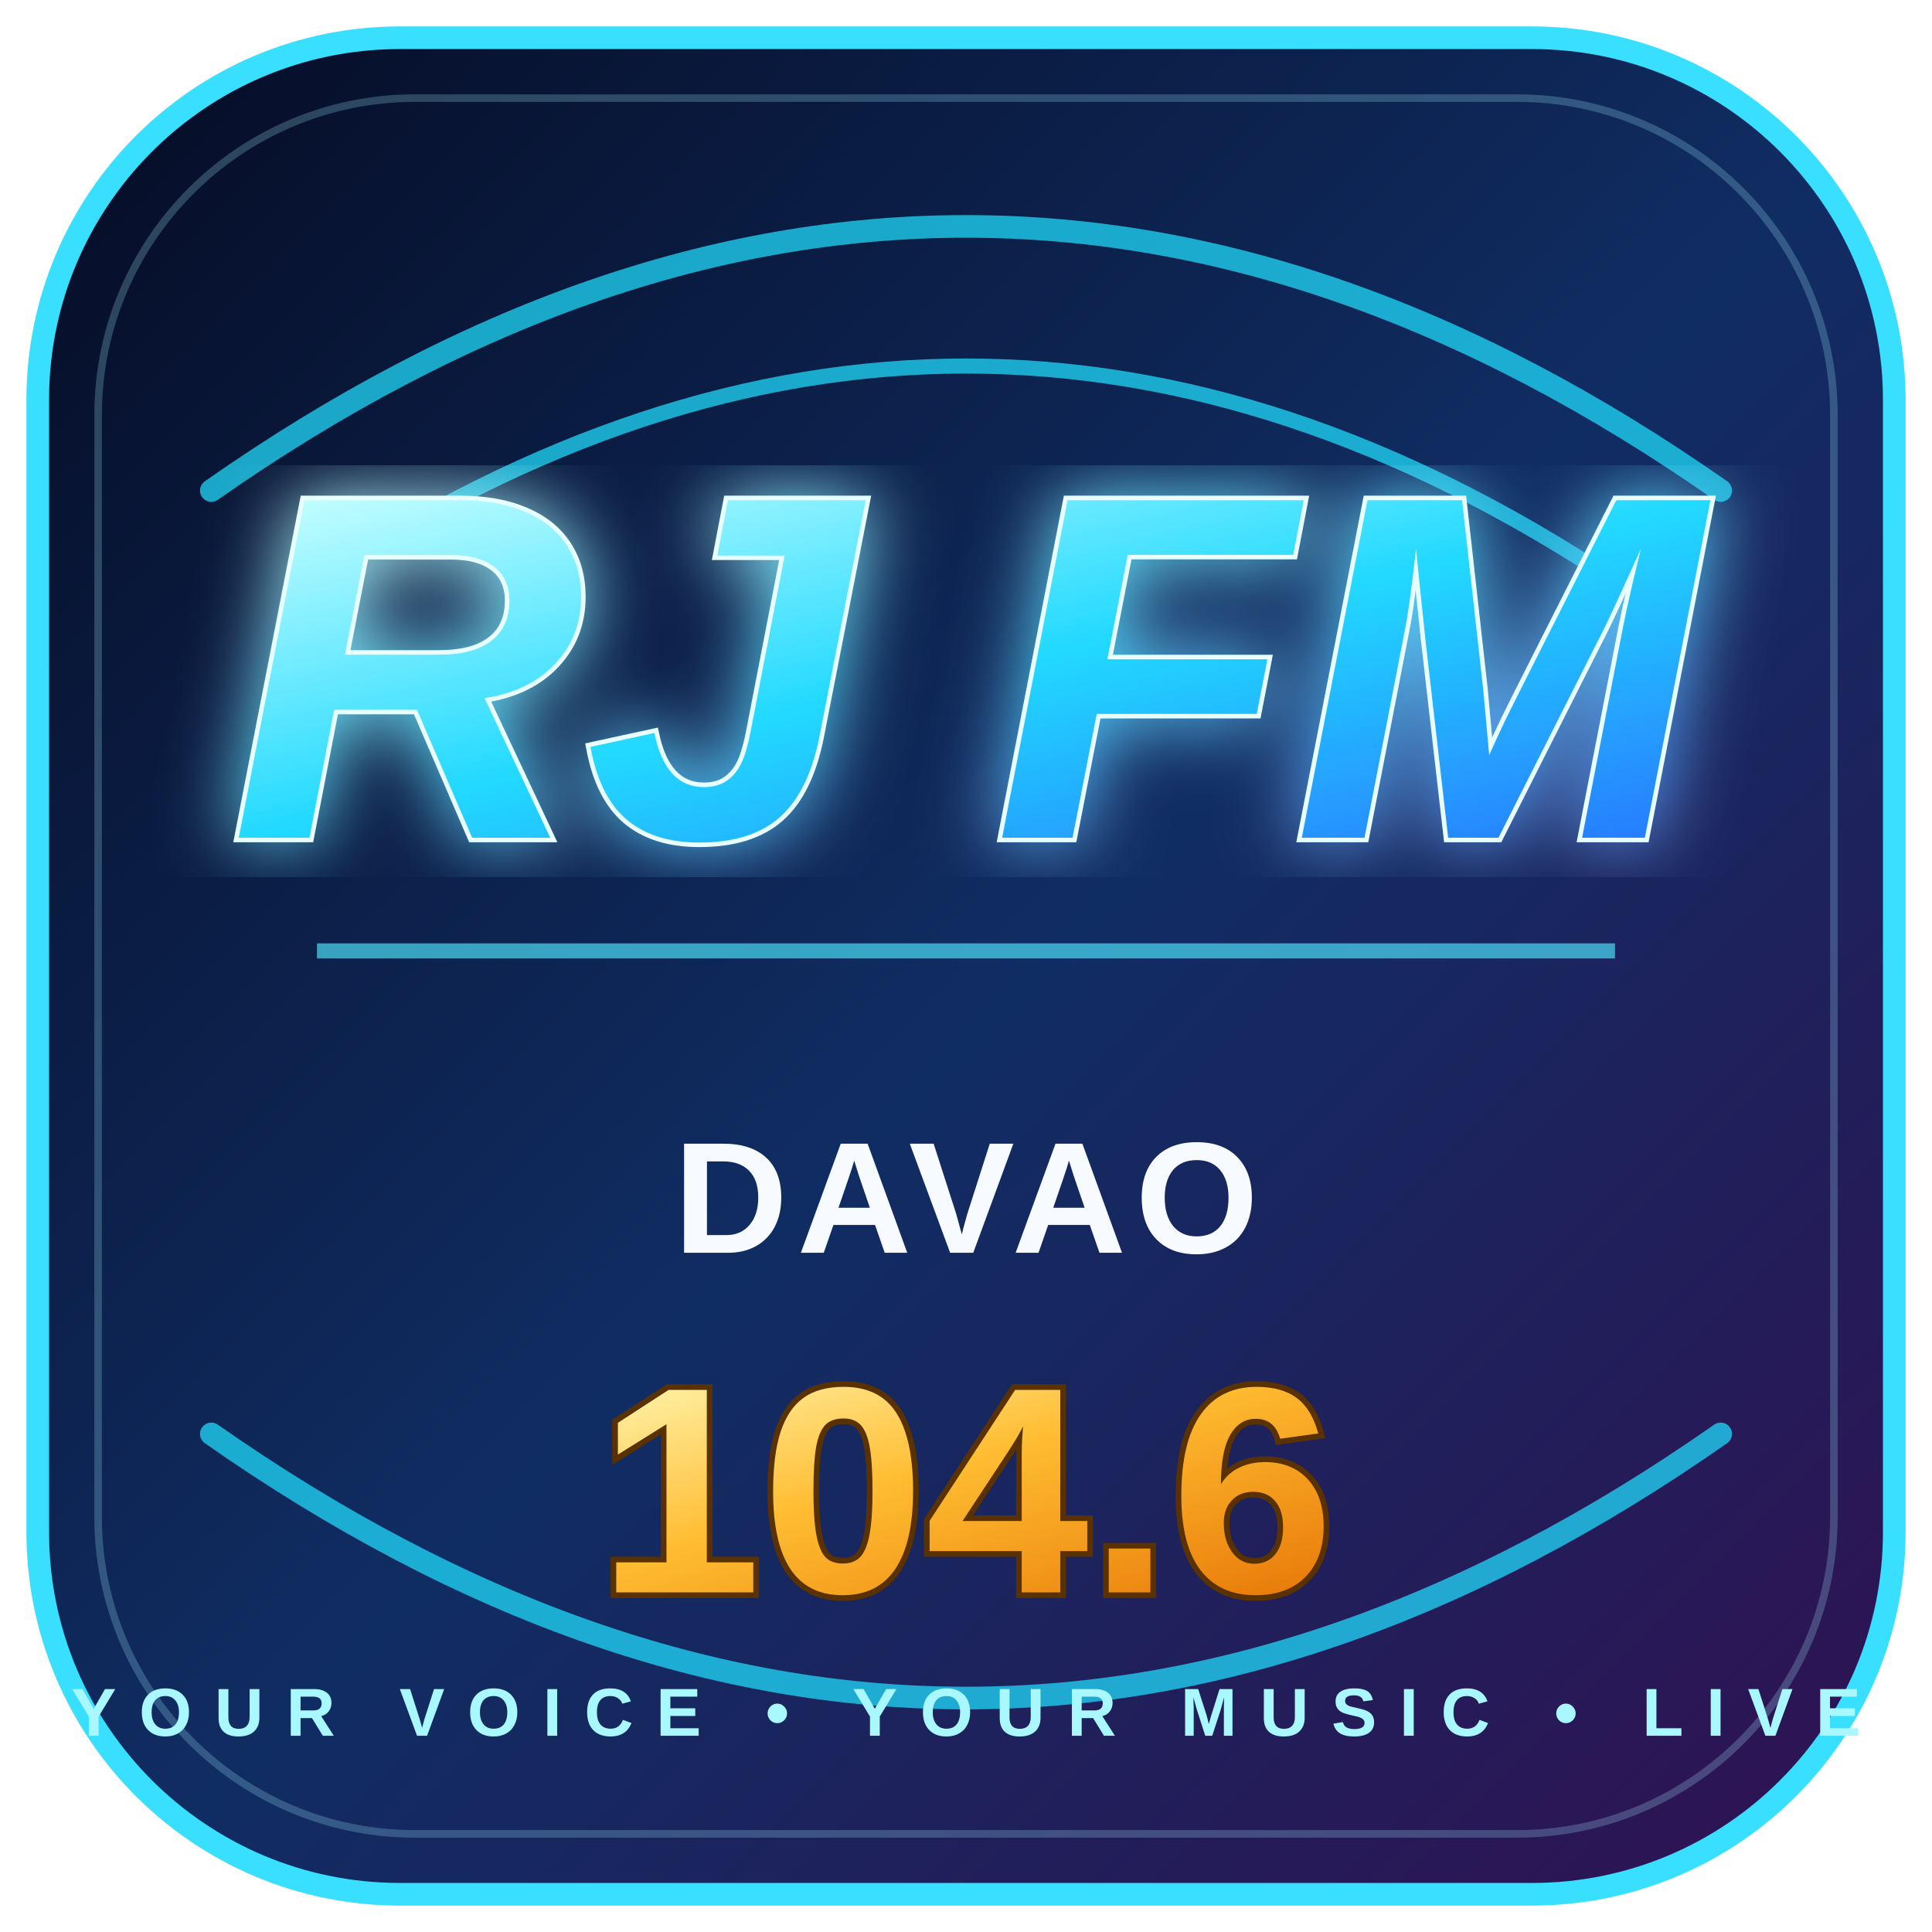
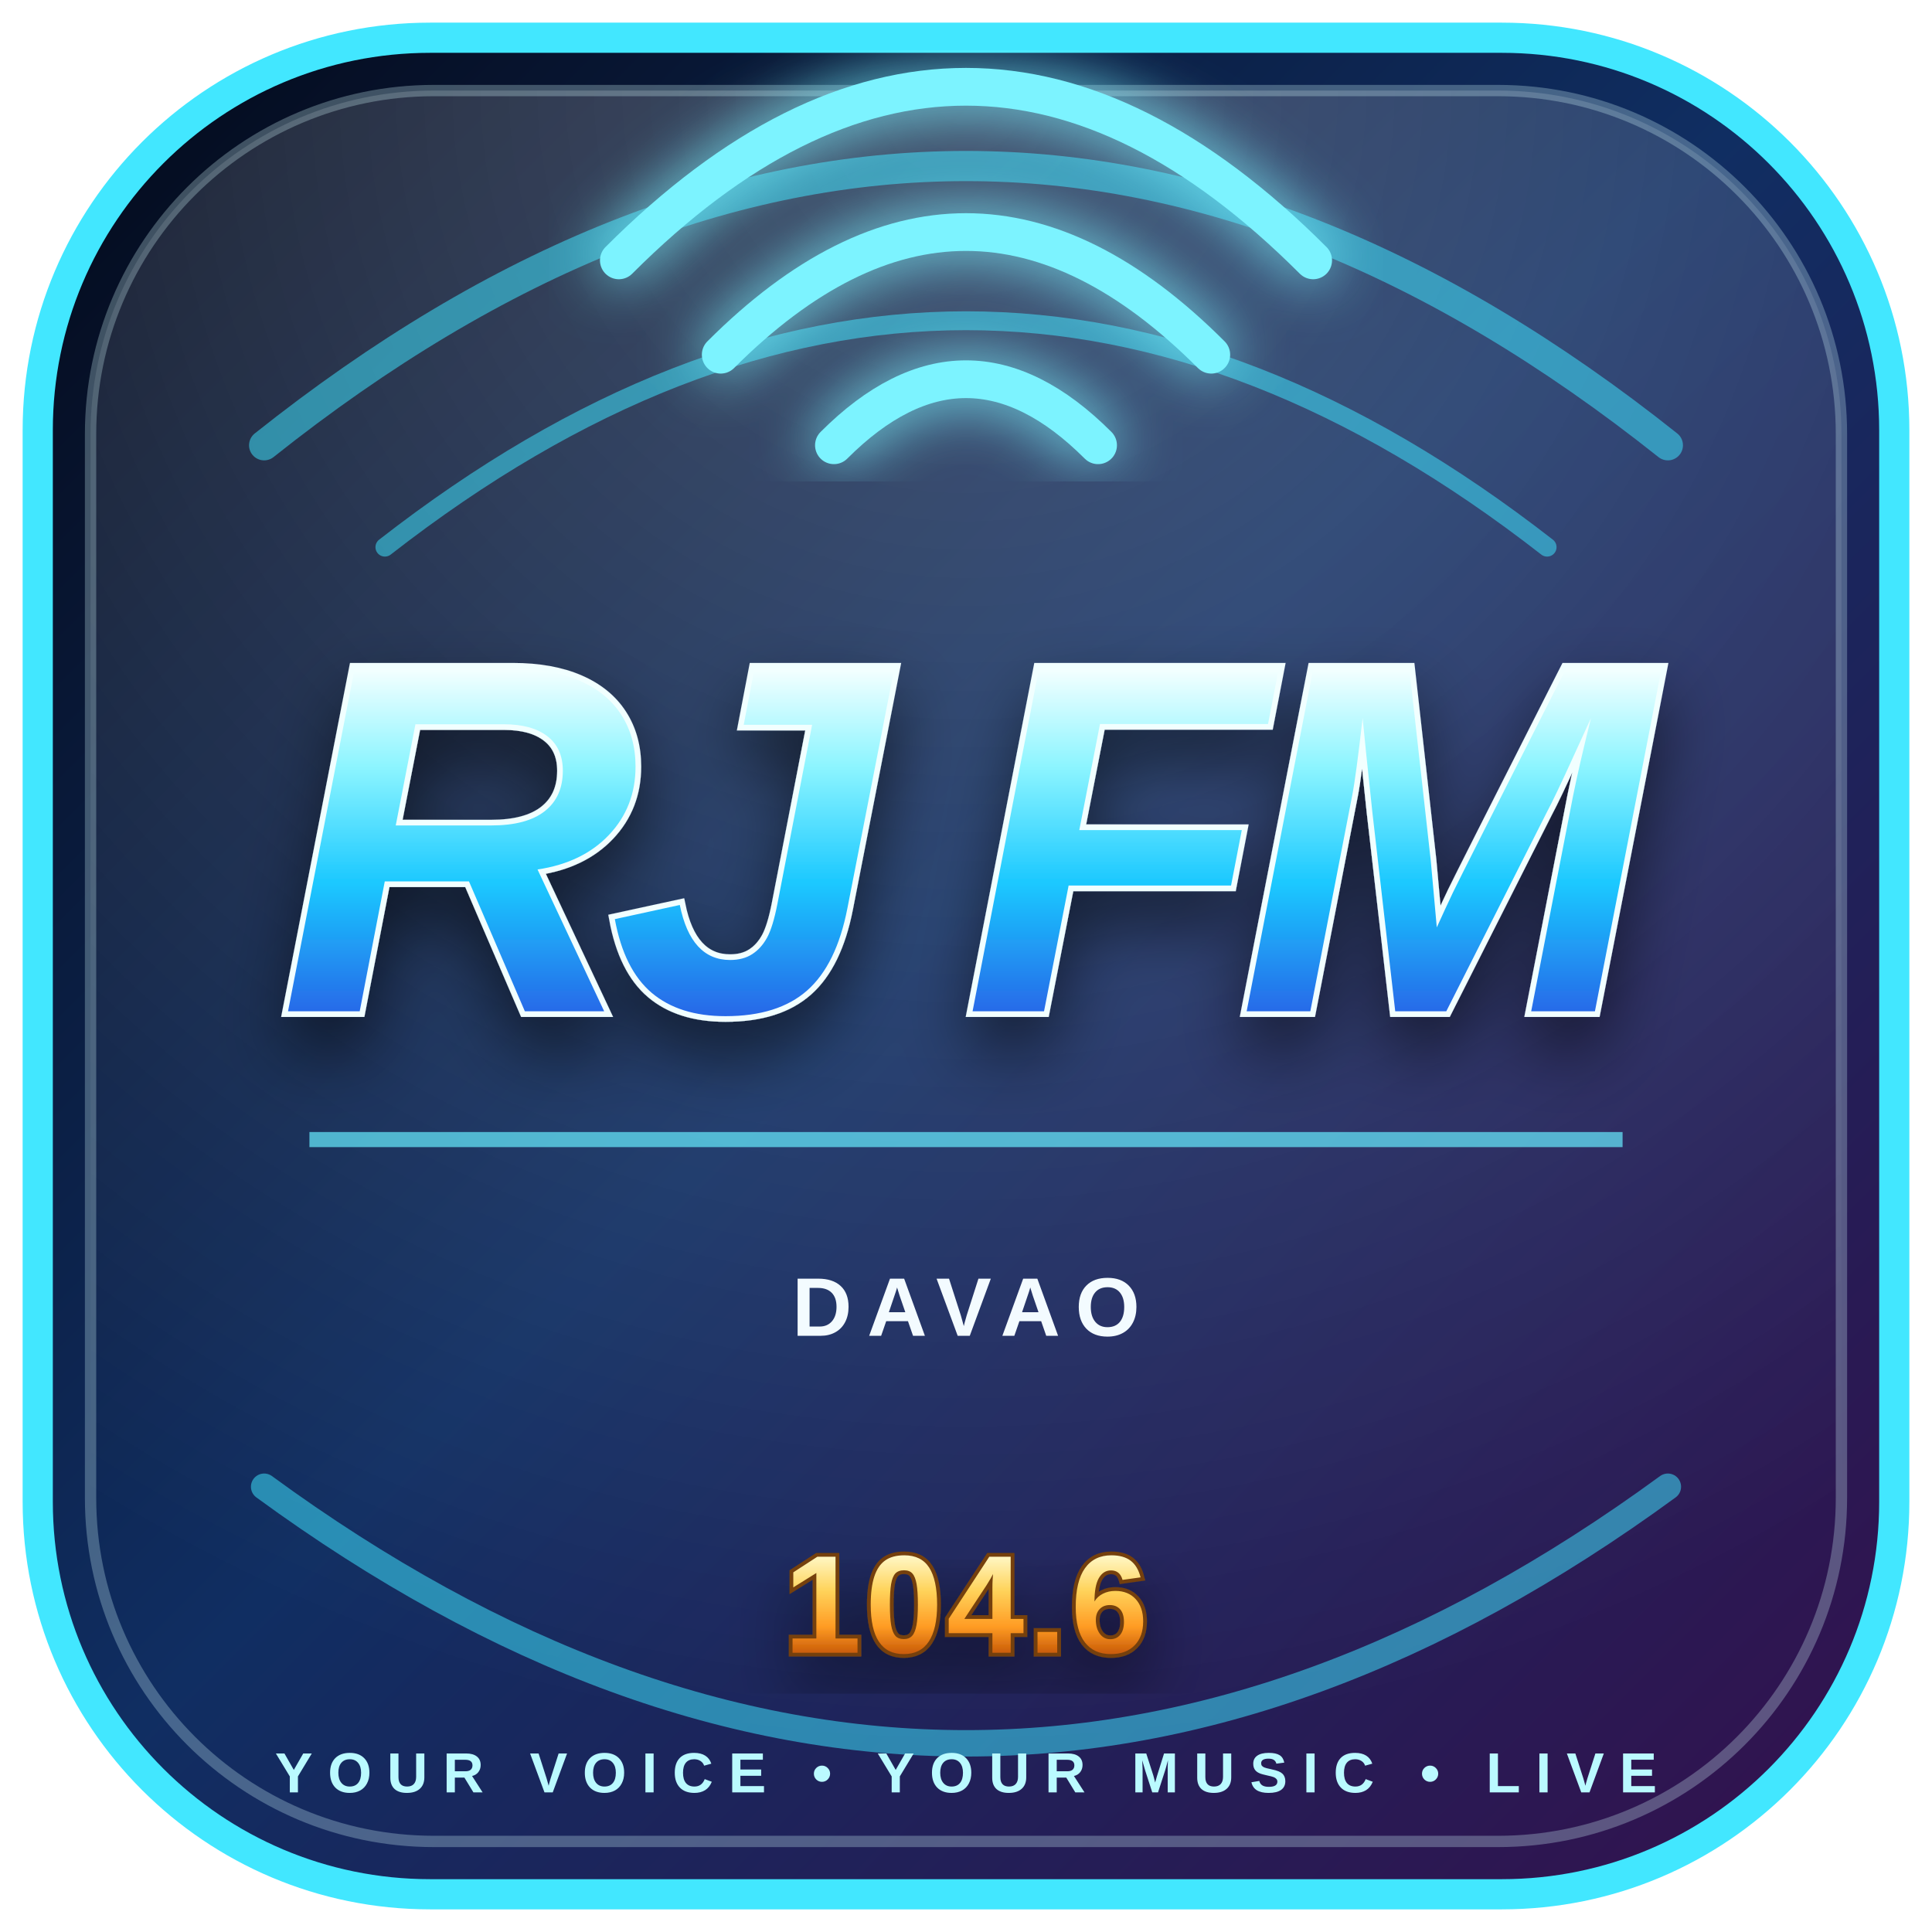
- <svg xmlns="http://www.w3.org/2000/svg" viewBox="0 0 256 256">
+ <svg xmlns="http://www.w3.org/2000/svg" viewBox="0 0 512 512" role="img" aria-label="RJ FM DAVAO 104.6">
  <defs>
    <linearGradient id="bg" x1="0" y1="0" x2="1" y2="1">
-       <stop stop-color="#050b22" />
-       <stop offset=".52" stop-color="#102d63" />
-       <stop offset="1" stop-color="#321052" />
+       <stop stop-color="#030817" />
+       <stop offset=".48" stop-color="#102e62" />
+       <stop offset="1" stop-color="#35104d" />
    </linearGradient>
-     <linearGradient id="gold" x1="0" y1="0" x2="1" y2="1">
-       <stop stop-color="#fff2a8" />
-       <stop offset=".42" stop-color="#ffbd32" />
-       <stop offset="1" stop-color="#e87908" />
+     <linearGradient id="cyan" x1="0" y1="0" x2="0" y2="1">
+       <stop stop-color="#f4ffff" />
+       <stop offset=".28" stop-color="#8df5ff" />
+       <stop offset=".62" stop-color="#1ac8ff" />
+       <stop offset="1" stop-color="#2767e8" />
    </linearGradient>
-     <linearGradient id="cyan" x1="0" y1="0" x2="1" y2="1">
-       <stop stop-color="#c9ffff" />
-       <stop offset=".5" stop-color="#21d9ff" />
-       <stop offset="1" stop-color="#2877ff" />
+     <linearGradient id="gold" x1="0" y1="0" x2="0" y2="1">
+       <stop stop-color="#fff8c8" />
+       <stop offset=".35" stop-color="#ffd45c" />
+       <stop offset=".72" stop-color="#ff9c24" />
+       <stop offset="1" stop-color="#c85a08" />
    </linearGradient>
+     <radialGradient id="shine" cx="50%" cy="0%" r="95%">
+       <stop stop-color="#fff" stop-opacity=".23" />
+       <stop offset="1" stop-color="#fff" stop-opacity="0" />
+     </radialGradient>
    <filter id="glow">
-       <feGaussianBlur stdDeviation="5" result="b" />
+       <feGaussianBlur stdDeviation="8" result="b" />
      <feMerge>
        <feMergeNode in="b" />
        <feMergeNode in="SourceGraphic" />
      </feMerge>
    </filter>
+     <filter id="shadow" x="-30%" y="-30%" width="160%" height="170%">
+       <feGaussianBlur in="SourceAlpha" stdDeviation="9" />
+       <feOffset dy="9" />
+       <feComponentTransfer>
+         <feFuncA type="linear" slope=".55" />
+       </feComponentTransfer>
+       <feMerge>
+         <feMergeNode />
+         <feMergeNode in="SourceGraphic" />
+       </feMerge>
+     </filter>
  </defs>
-   <rect x="5" y="5" width="246" height="246" rx="48" fill="url(#bg)" stroke="#39dfff" stroke-width="3" />
-   <rect x="13" y="13" width="230" height="230" rx="42" fill="none" stroke="#a5edff" stroke-opacity=".24" />
-   <g fill="none" stroke="#20dfff" stroke-linecap="round" opacity=".72">
-     <path d="M28 65Q128 -5 228 65" stroke-width="3" />
-     <path d="M42 77Q128 20 214 77" stroke-width="2" />
-     <path d="M28 190Q128 260 228 190" stroke-width="3" />
+   <rect x="10" y="10" width="492" height="492" rx="104" fill="url(#bg)" stroke="#42e7ff" stroke-width="8" />
+   <rect x="24" y="24" width="464" height="464" rx="91" fill="url(#shine)" stroke="#d4fbff" stroke-opacity=".28" stroke-width="3" />
+   <g fill="none" stroke="#3ee4ff" stroke-linecap="round" opacity=".52">
+     <path d="M70 118Q256 -30 442 118" stroke-width="8" />
+     <path d="M102 145Q256 25 410 145" stroke-width="5" />
+     <path d="M70 394Q256 530 442 394" stroke-width="7" />
  </g>
-   <g filter="url(#glow)" text-anchor="middle" font-family="Arial,sans-serif" font-style="italic" font-weight="900">
-     <text x="128" y="111" font-size="65" fill="url(#cyan)" stroke="#e8ffff" stroke-width="1.2" paint-order="stroke">RJ FM</text>
+   <g transform="translate(256 118)" fill="none" stroke="#7cf3ff" stroke-width="10" stroke-linecap="round" filter="url(#glow)">
+     <path d="M-35 0q35 -35 70 0" />
+     <path d="M-65 -24q65 -65 130 0" />
+     <path d="M-92 -49q92 -92 184 0" />
  </g>
-   <path d="M42 126H214" stroke="#50e8ff" stroke-opacity=".65" stroke-width="2" />
-   <text x="128" y="166" text-anchor="middle" font-family="Arial,sans-serif" font-weight="900" font-size="21" letter-spacing="1.2" fill="#f7fbff">DAVAO</text>
-   <text x="128" y="211" text-anchor="middle" font-family="Arial,sans-serif" font-weight="900" font-size="39" fill="url(#gold)" stroke="#5a3100" stroke-width="1.5" paint-order="stroke">104.6</text>
-   <text x="128" y="230" text-anchor="middle" font-family="Arial,sans-serif" font-weight="700" font-size="9" letter-spacing="3" fill="#a9f8ff">YOUR VOICE • YOUR MUSIC • LIVE</text>
+   <g text-anchor="middle" font-family="Arial,Helvetica,sans-serif" font-weight="900" font-style="italic" filter="url(#shadow)">
+     <text x="256" y="268" font-size="132" letter-spacing="-8" fill="url(#cyan)" stroke="#f1ffff" stroke-width="3" paint-order="stroke">RJ FM</text>
+   </g>
+   <path d="M82 302H430" stroke="#66edff" stroke-width="4" opacity=".7" />
+   <text x="256" y="354" text-anchor="middle" font-family="Arial,Helvetica,sans-serif" font-size="22" font-weight="900" letter-spacing="4" fill="#f3fbff">DAVAO</text>
+   <text x="256" y="438" text-anchor="middle" font-family="Arial,Helvetica,sans-serif" font-size="37" font-weight="900" letter-spacing="1" fill="url(#gold)" stroke="#75400c" stroke-width="2" paint-order="stroke" filter="url(#shadow)">104.6</text>
+   <text x="256" y="475" text-anchor="middle" font-family="Arial,Helvetica,sans-serif" font-size="15" font-weight="700" letter-spacing="4" fill="#bafaff">YOUR VOICE • YOUR MUSIC • LIVE</text>
</svg>
